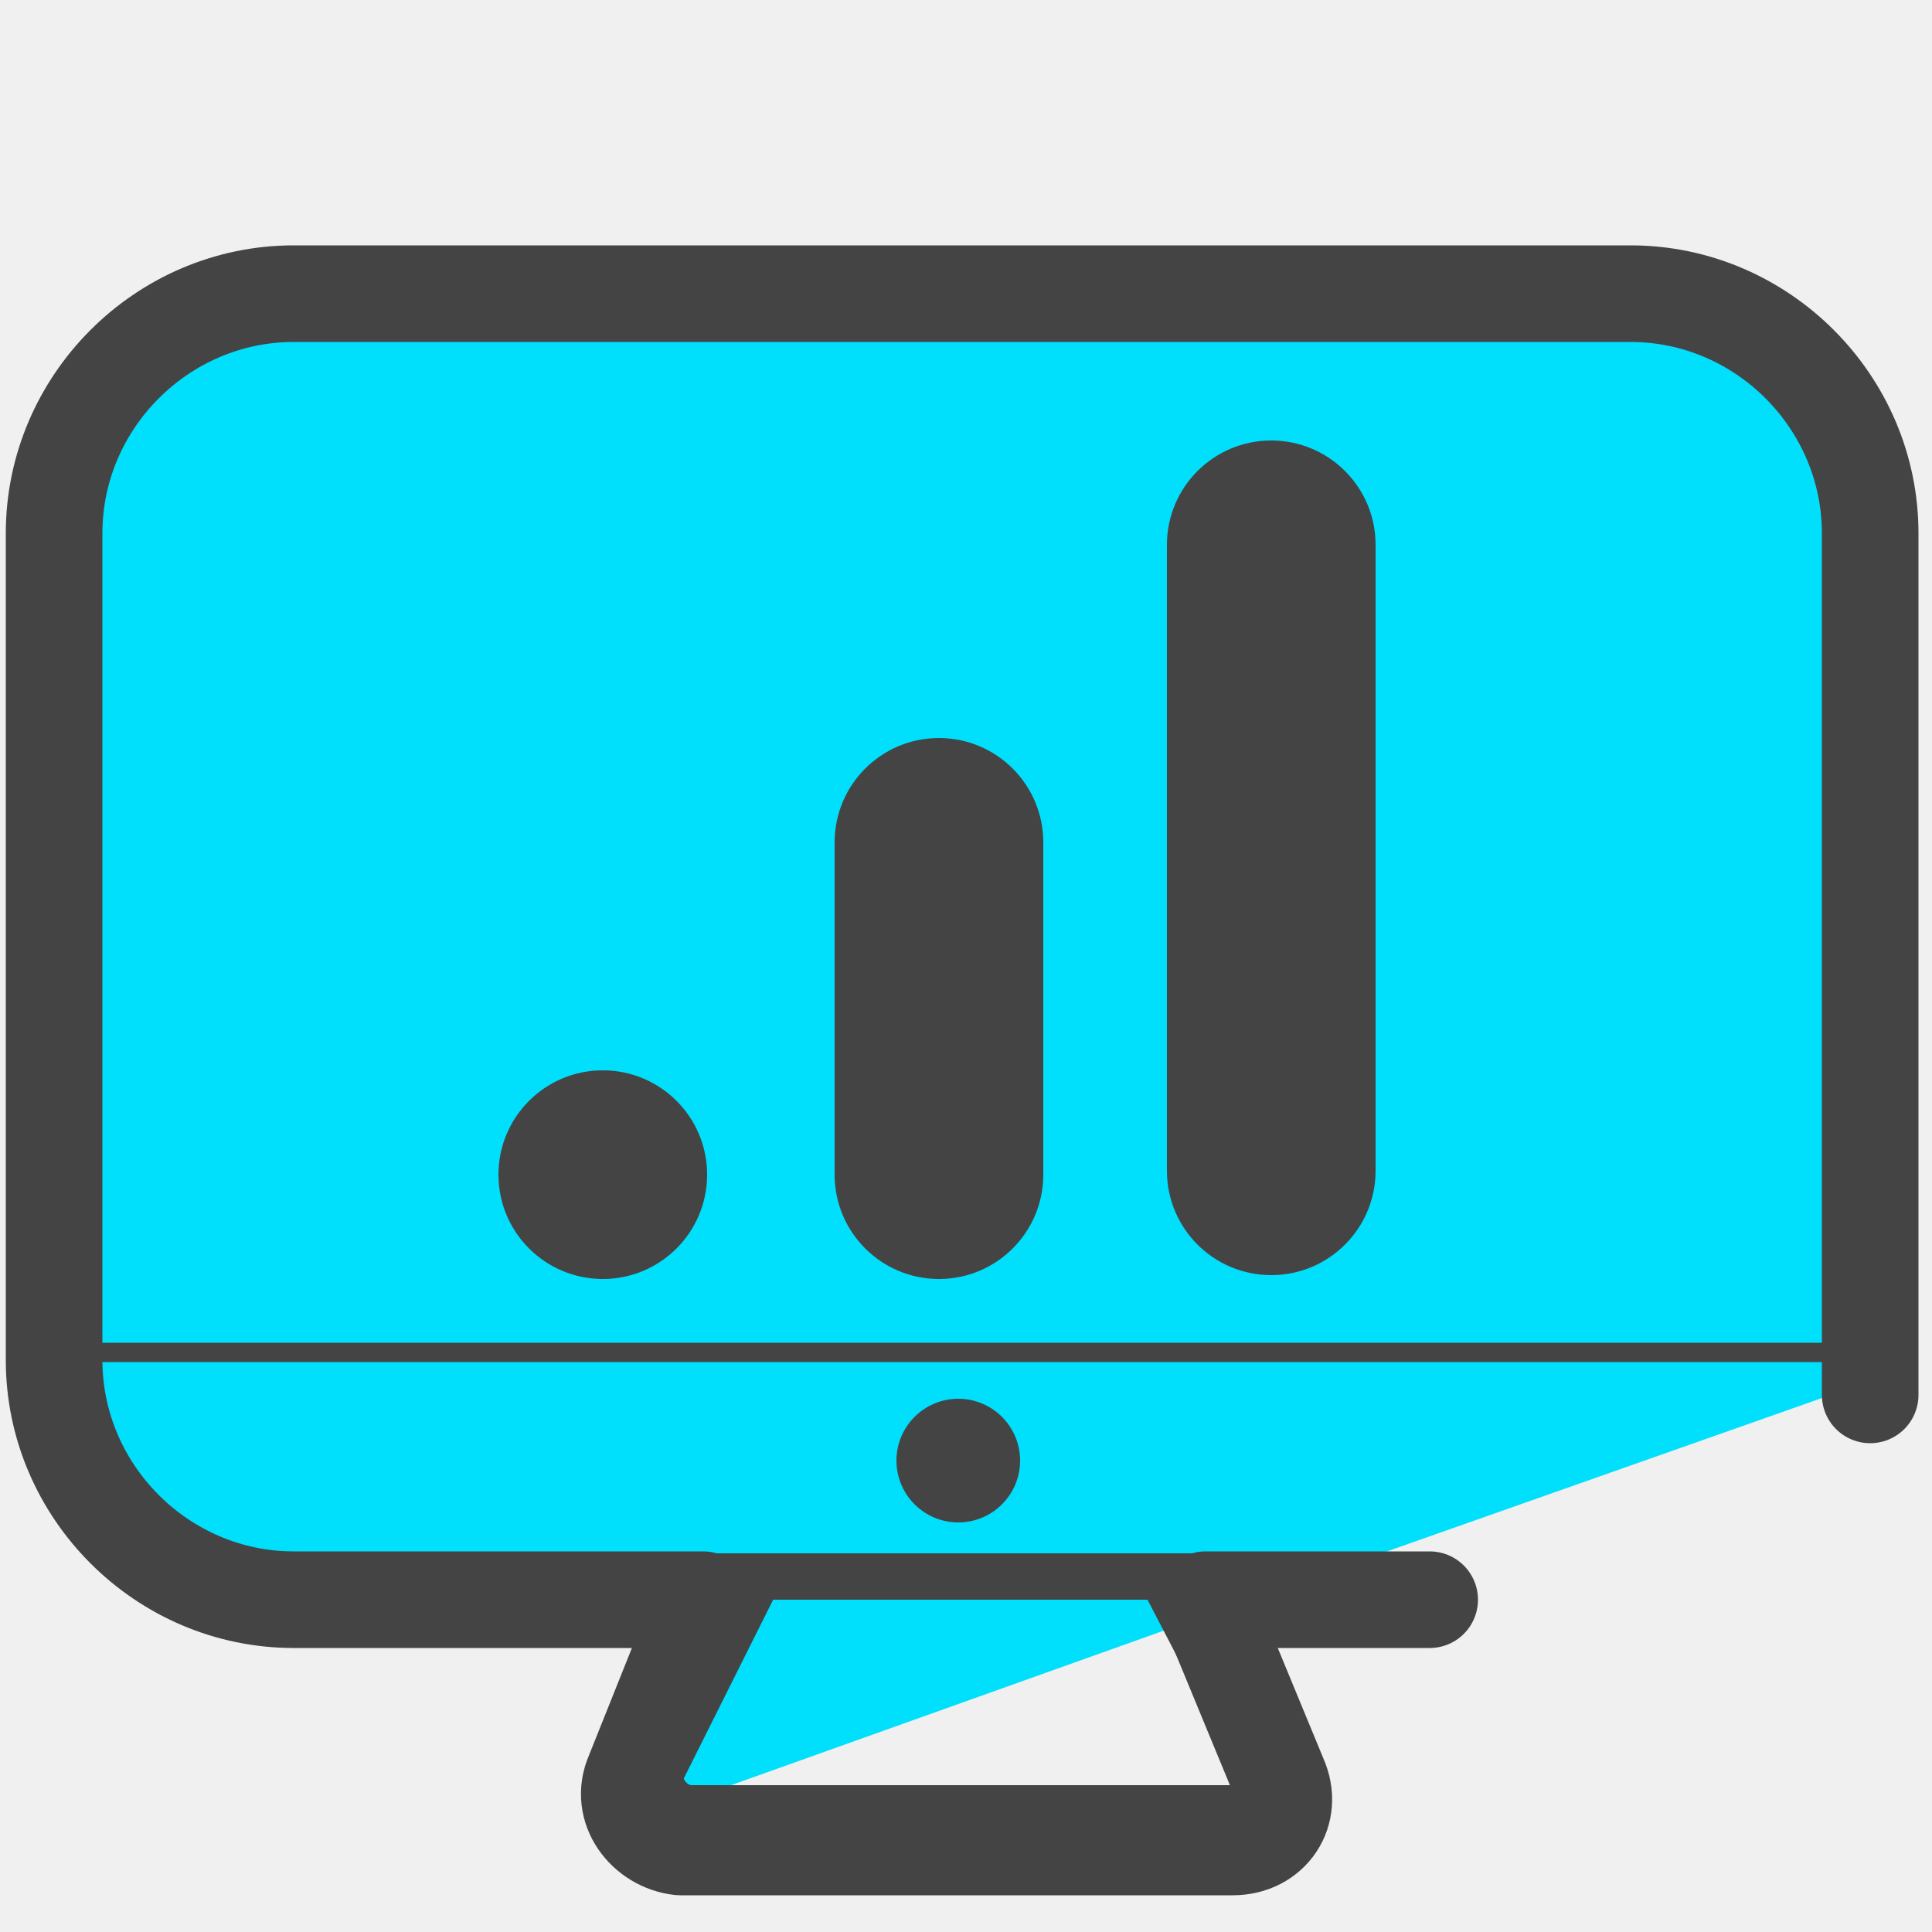
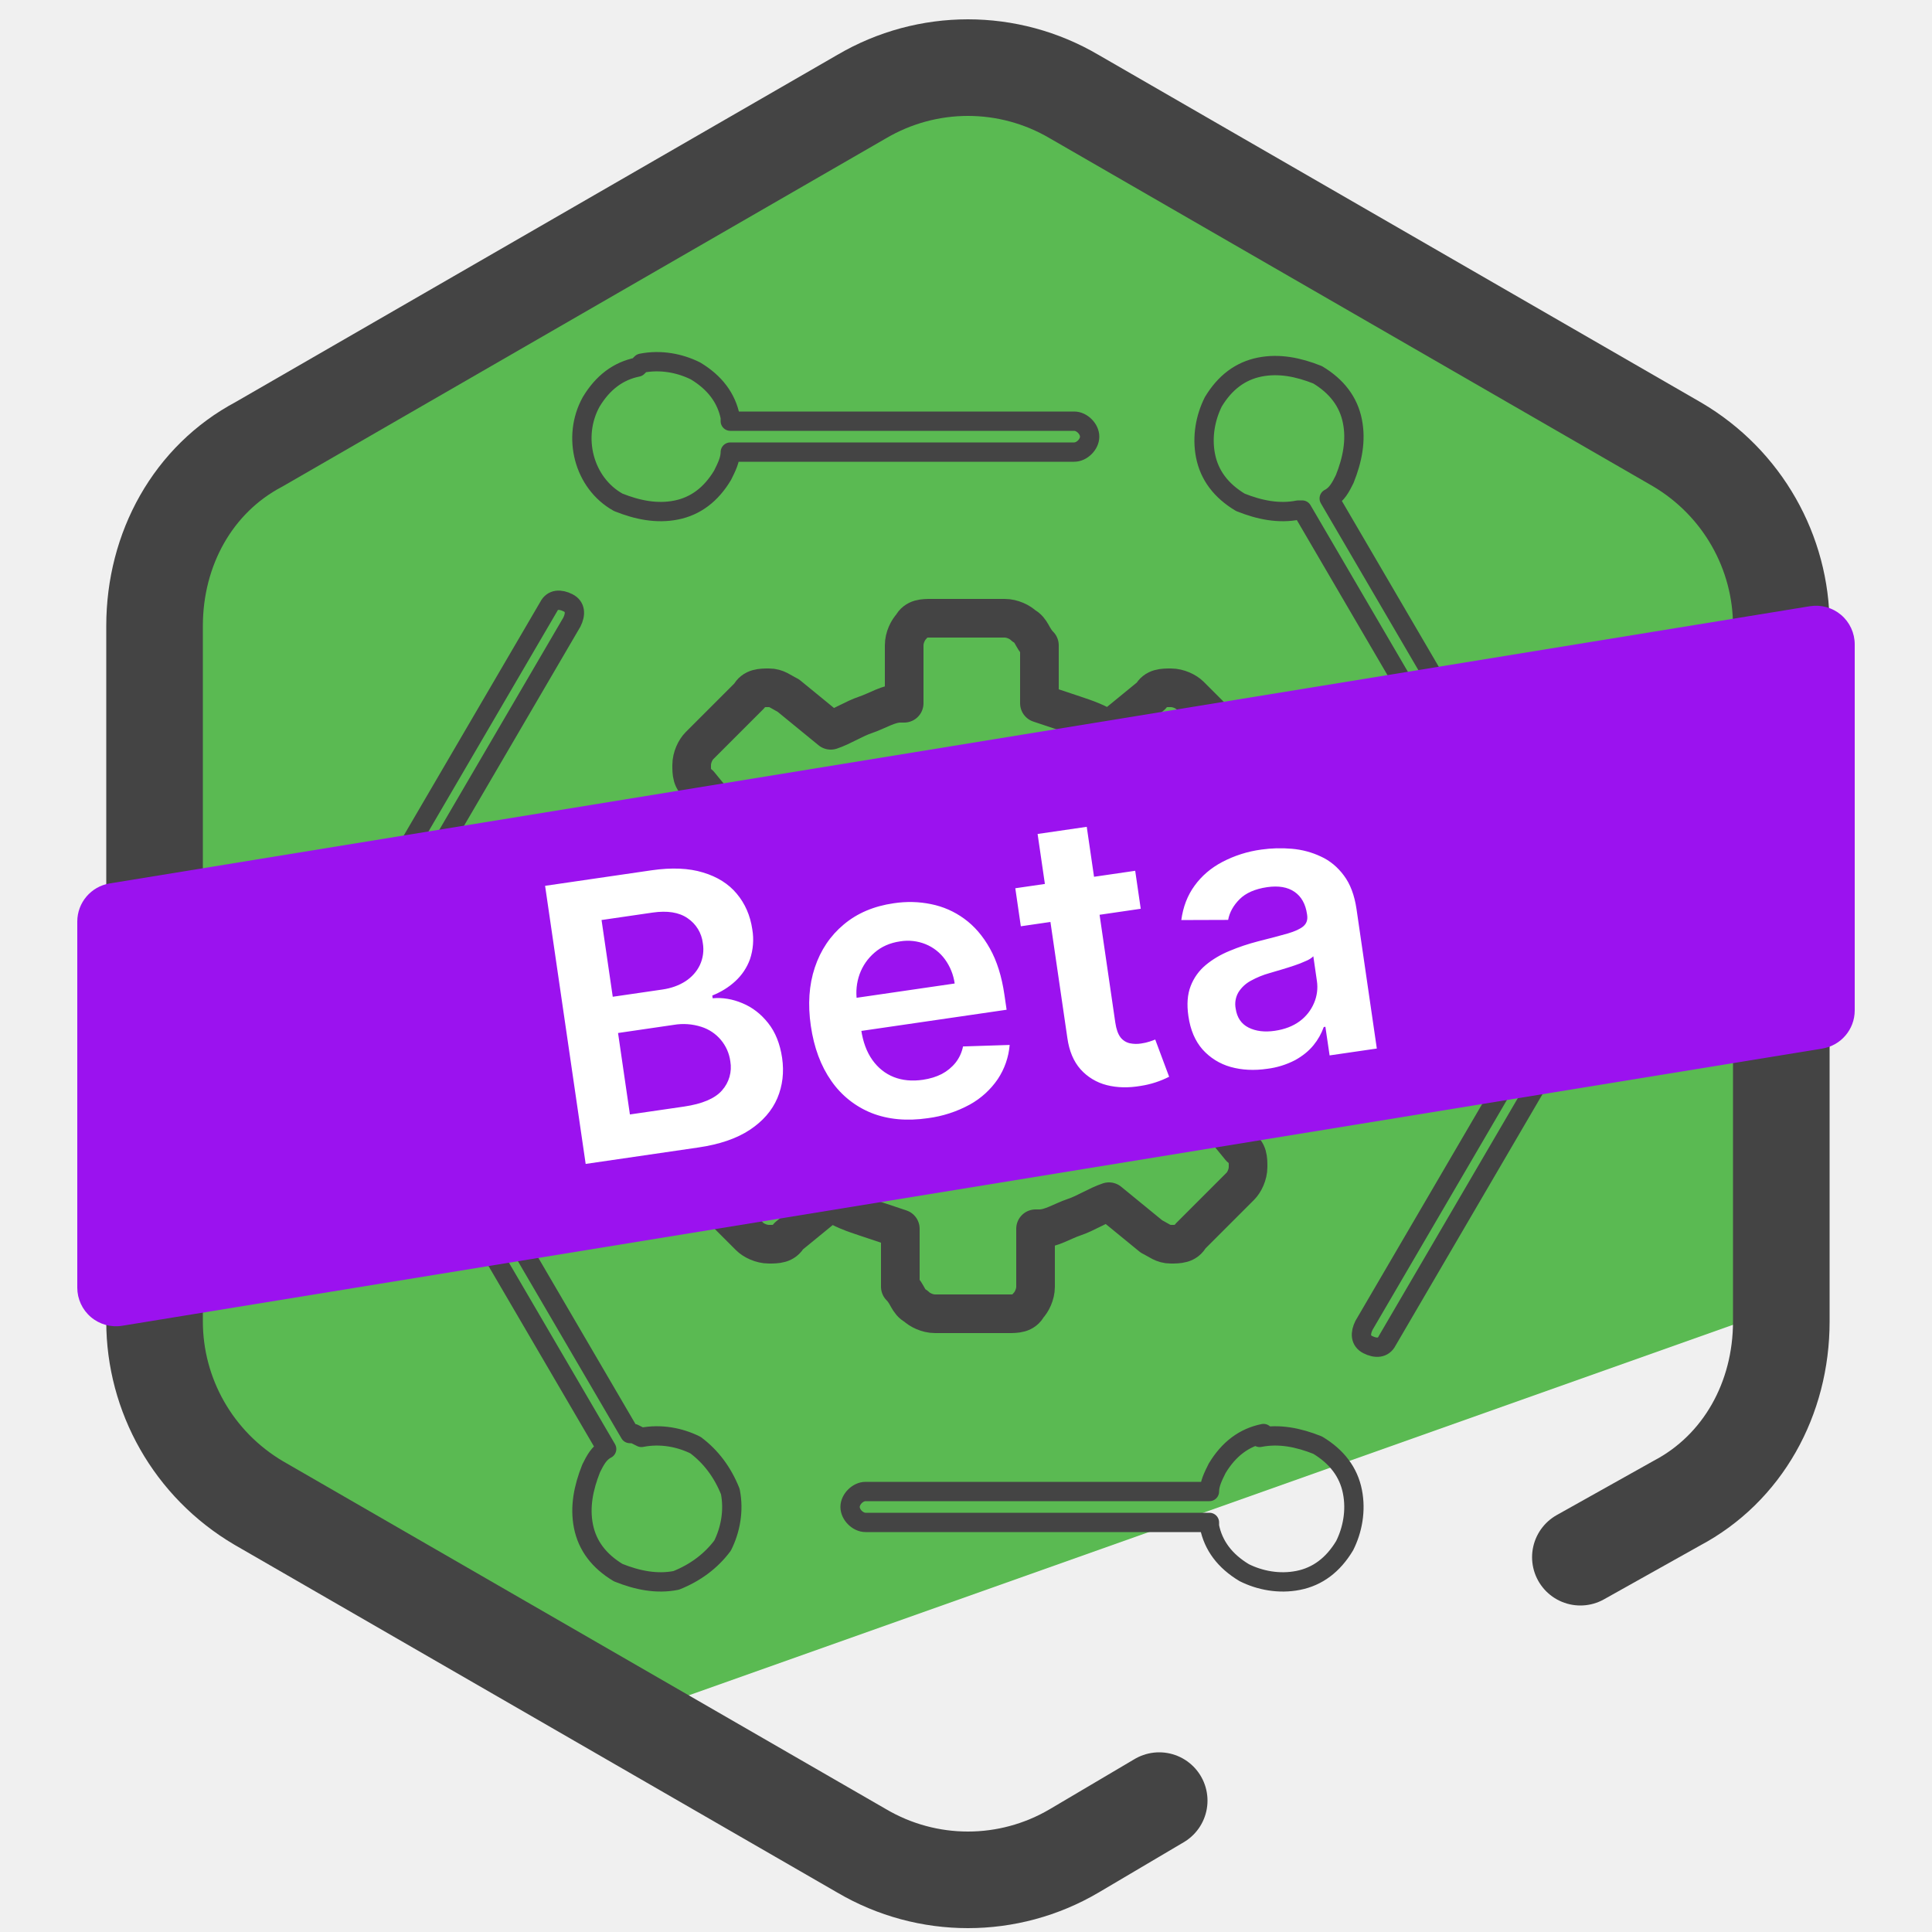
- <svg xmlns="http://www.w3.org/2000/svg" id="Layer_1" version="1.1" viewBox="0 0 50 50">
-   <defs>
-     <style>.st4{fill:#444}</style>
-   </defs>
-   <path fill="#00dffc" d="M44.4 7.7H7.9c-2.9.1-6 1-6 3.9v13.7l-.2 10.1c.4 6.3 7 6.5 15.2 6l.9 5.2 15.4-5.5 15.6-5.5-.2-23.9-4.1-4.2z" />
-   <path fill="none" stroke="#444" stroke-linecap="round" stroke-linejoin="round" d="M32.6 40.7H7c-2.6 0-5.5-2.1-5.5-4.7m30.2 10.7H17.9c-.5 0-.9-.6-.6-1l2.4-4.8H30l2.5 4.8c.2.5-.1 1-.7 1z" />
-   <circle cx="24.8" cy="37.8" r="1.6" class="st4" />
-   <path fill="none" stroke="#444" stroke-linecap="round" stroke-linejoin="round" stroke-width="2.5" d="M48.4 36.1V13.8c0-3.4-2.8-6.2-6.2-6.2H7.6c-3.4 0-6.2 2.8-6.2 6.2v21.4c0 3.4 2.8 6.2 6.2 6.2h10.6l-1.8 4.5c-.4.9.3 1.8 1.2 1.9h14.3c1 0 1.6-.9 1.2-1.8l-1.9-4.6H37" />
-   <path fill="none" stroke="#444" stroke-linecap="round" stroke-linejoin="round" stroke-width=".5" d="M2.4 35h45.4M2 35h8.2" />
-   <rect width="5.4" height="21.6" x="30.3" y="11.5" class="st4" rx="2.7" ry="2.7" transform="rotate(-180 32.95 22.25)" />
-   <rect width="5.4" height="14" x="21.6" y="19" class="st4" rx="2.7" ry="2.7" transform="rotate(-180 24.3 26.05)" />
-   <rect width="5.4" height="5.4" x="12.9" y="27.6" class="st4" rx="2.7" ry="2.7" transform="rotate(180 15.6 30.35)" />
+ <svg xmlns="http://www.w3.org/2000/svg" fill="none" viewBox="0 0 50 50">
+   <path fill="#319327" d="M27.6 19l7.9 2.4-6.7 4.8.1 8.2-6.6-4.9-7.8 2.6 2.7-7.8-4.9-6.6 8.2.2 4.7-6.7 2.4 7.8z" />
+   <path fill="#5ABA52" d="M44.7 12.9l-5.6-3.6-7.7-4.4-6-2.8C22.2 2.1 4 11 4 14.2L3.5 22 4 37.1l11.5 7.6 31-11c.7-.4-.8-18.7-1.8-20.7v-.1z" />
+   <path stroke="#444" stroke-linecap="round" stroke-linejoin="round" stroke-width="2.5" d="M30 46.6l-2.2 1.3c-1.7 1-3.8 1-5.5 0l-15.6-9C5 37.9 4 36.1 4 34.2v-18c0-2 1-3.8 2.7-4.7l15.6-9c1.7-1 3.8-1 5.5 0l15.6 9c1.7 1 2.7 2.8 2.7 4.7v18c0 2-1 3.8-2.7 4.7l-2.5 1.4" />
+   <path stroke="#444" stroke-linecap="round" stroke-linejoin="round" stroke-width=".5" d="M38.8 20.5c.1.2 0 .4-.1.5-.2.1-.4 0-.5-.1l-4.5-7.7h-.1c-.5.1-1 0-1.5-.2-.5-.3-.8-.7-.9-1.2-.1-.5 0-1 .2-1.4.3-.5.7-.8 1.2-.9.5-.1 1 0 1.5.2.5.3.8.7.9 1.2.1.5 0 1-.2 1.5-.1.2-.2.4-.4.5l4.5 7.7-.1-.1zm-28.5 3.2c.3.3.5.6.6 1 .1.5 0 1-.2 1.5-.3.5-.7.8-1.2.9-.5.1-1 0-1.4-.2-.4-.3-.7-.7-.9-1.2-.1-.5 0-1 .2-1.4.3-.4.7-.7 1.2-.9h1.1l4.5-7.7c.1-.2.3-.2.5-.1s.2.3.1.5l-4.5 7.7v-.1zm6.3-14.3c.5-.1 1 0 1.4.2.5.3.8.7.9 1.2v.1h8.9c.2 0 .4.2.4.4s-.2.4-.4.4h-8.9c0 .2-.1.4-.2.6-.3.5-.7.8-1.2.9-.5.1-1 0-1.5-.2-.9-.5-1.2-1.7-.7-2.6.3-.5.7-.8 1.2-.9l.1-.1zM42 23.5c.4.3.7.7.9 1.2.1.5 0 1-.2 1.4-.3.5-.7.8-1.2.9h-1.1l-4.5 7.7c-.1.2-.3.2-.5.1s-.2-.3-.1-.5l4.5-7.7c-.7-.6-.9-1.6-.4-2.4.3-.4.7-.7 1.2-.9.5-.1 1 0 1.4.2zm-9.4 13.7c.5-.1 1 0 1.5.2.5.3.8.7.9 1.2.1.5 0 1-.2 1.4-.3.5-.7.8-1.2.9-.5.1-1 0-1.4-.2-.5-.3-.8-.7-.9-1.2v-.1h-8.9c-.2 0-.4-.2-.4-.4s.2-.4.4-.4h8.9c0-.2.1-.4.2-.6.3-.5.7-.8 1.2-.9l-.1.1zm-16 0c.5-.1 1 0 1.4.2.4.3.7.7.9 1.2.1.5 0 1-.2 1.4-.3.4-.7.7-1.2.9-.5.1-1 0-1.5-.2-.5-.3-.8-.7-.9-1.2-.1-.5 0-1 .2-1.5.1-.2.2-.4.4-.5l-4.5-7.7c-.1-.2 0-.4.1-.5.2-.1.4 0 .5.1l4.5 7.7h.1l.2.1z" clip-rule="evenodd" />
+   <path stroke="#444" stroke-linecap="round" stroke-linejoin="round" d="M25.1 21.6c1 0 1.9.4 2.5 1 .6.6 1 1.5 1 2.5s-.4 1.9-1 2.5c-.6.6-1.5 1-2.5 1s-1.9-.4-2.5-1c-.6-.6-1-1.5-1-2.5s.4-1.9 1-2.5c.6-.6 1.5-1 2.5-1z" clip-rule="evenodd" />
+   <path stroke="#444" stroke-linecap="round" stroke-linejoin="round" d="M24.1 16c-.2 0-.4 0-.5.2-.1.1-.2.3-.2.5v1.5h-.1c-.3 0-.6.2-.9.3-.3.1-.6.3-.9.4l-1.1-.9c-.2-.1-.3-.2-.5-.2s-.4 0-.5.2l-1.3 1.3c-.1.1-.2.3-.2.5s0 .4.2.5l.9 1.1c-.2.3-.3.6-.4.9l-.3.9h-1.5c-.2.2-.4.2-.5.4-.1.1-.2.3-.2.5V26c0 .2 0 .4.2.5.1.1.3.2.5.2h1.5v.1c0 .3.2.6.3.9.1.3.3.6.4.9l-.9 1.1c-.1.2-.2.3-.2.5s0 .4.2.5l1.3 1.3c.1.1.3.2.5.2s.4 0 .5-.2l1.1-.9c.3.2.6.3.9.4l.9.3v1.5c.2.2.2.4.4.5.1.1.3.2.5.2h1.9c.2 0 .4 0 .5-.2.1-.1.2-.3.2-.5v-1.5h.1c.3 0 .6-.2.9-.3.3-.1.6-.3.9-.4l1.1.9c.2.1.3.2.5.2s.4 0 .5-.2l1.3-1.3c.1-.1.2-.3.2-.5s0-.4-.2-.5l-.9-1.1c.2-.3.3-.6.4-.9l.3-.9h1.5c.2-.2.4-.2.5-.4.1-.1.2-.3.2-.5V24c0-.2 0-.4-.2-.5-.1-.1-.3-.2-.5-.2h-1.5v-.1c0-.3-.2-.6-.3-.9-.1-.3-.3-.6-.4-.9l.9-1.1c.1-.2.2-.3.2-.5s0-.4-.2-.5L30.8 18c-.1-.1-.3-.2-.5-.2s-.4 0-.5.2l-1.1.9c-.3-.2-.6-.3-.9-.4l-.9-.3v-1.5c-.2-.2-.2-.4-.4-.5-.1-.1-.3-.2-.5-.2h-1.9z" clip-rule="evenodd" />
+   <path fill="#9B12EF" d="M2 23.85a1 1 0 01.84-.987l44-7.174a1 1 0 011.16.987v9.474a1 1 0 01-.84.987l-44 7.174A1 1 0 012 33.324V23.85z" />
+   <path fill="#fff" d="M15.157 30.122l-1.05-7.197 2.756-.402c.52-.075.964-.056 1.332.057.37.111.662.295.874.551.214.256.347.562.4.918a1.59 1.59 0 01-.06.777 1.432 1.432 0 01-.38.568c-.17.157-.37.28-.595.37l.01.071c.257-.023.514.02.769.128.257.106.479.277.666.513.188.236.308.537.362.902.054.372.013.72-.124 1.044-.138.322-.375.595-.713.819-.339.224-.783.376-1.334.456l-2.913.425zm1.145-1.28l1.402-.204c.473-.07.801-.209.983-.42a.897.897 0 00.214-.749 1.087 1.087 0 00-.751-.895 1.51 1.51 0 00-.718-.05l-1.437.21.307 2.108zm-.444-3.046l1.29-.188c.224-.033.421-.104.59-.212.168-.11.292-.25.373-.417a.96.96 0 00.078-.571.903.903 0 00-.396-.646c-.22-.152-.523-.2-.907-.144l-1.318.192.29 1.986zm8.151 3.143c-.54.078-1.024.034-1.45-.133a2.309 2.309 0 01-1.044-.831c-.272-.387-.449-.862-.531-1.427-.081-.555-.047-1.057.103-1.508.151-.452.401-.824.749-1.114.347-.292.779-.476 1.294-.55.333-.05.654-.041.965.023.313.063.6.188.86.378.261.189.483.446.664.771.181.323.306.721.375 1.194l.057.39-4.424.645-.125-.857 3.205-.467a1.383 1.383 0 00-.253-.627 1.161 1.161 0 00-.498-.39 1.228 1.228 0 00-.664-.073c-.26.038-.48.135-.658.29-.178.153-.308.34-.388.56a1.43 1.43 0 00-.068.688l.109.748c.046.314.142.575.29.783.147.206.332.354.556.443.223.087.473.11.75.07.185-.027.348-.077.49-.15a1.14 1.14 0 00.357-.293.991.991 0 00.193-.42l1.207-.039a1.87 1.87 0 01-.308.885 2.112 2.112 0 01-.723.658 3.1 3.1 0 01-1.09.353zm5.37-6.403l.143.983-3.103.453-.143-.984 3.102-.452zm-2.526-.953l1.272-.185.739 5.067c.025.17.07.298.135.382a.422.422 0 00.237.152.81.81 0 00.296.007c.08-.011.15-.028.215-.049a1.91 1.91 0 00.15-.054l.36.963a2.414 2.414 0 01-.73.236c-.318.055-.612.05-.883-.019a1.353 1.353 0 01-.68-.41c-.18-.203-.294-.474-.341-.812l-.77-5.278zm5.945 6.077c-.342.05-.659.034-.95-.048a1.523 1.523 0 01-.727-.453c-.192-.219-.314-.505-.365-.859-.045-.304-.026-.564.058-.78a1.32 1.32 0 01.39-.545c.178-.148.383-.27.618-.366.237-.1.485-.182.743-.249.311-.078.564-.145.757-.2.192-.056.329-.12.41-.189.083-.072.115-.168.097-.29l-.003-.021c-.038-.265-.147-.459-.325-.58-.178-.123-.415-.163-.71-.12-.311.046-.549.15-.711.312-.161.162-.26.34-.296.535l-1.212.004c.046-.341.16-.638.344-.89.183-.253.422-.458.718-.614a3.058 3.058 0 011.008-.32c.26-.037.523-.044.79-.021.267.023.517.09.75.2.234.106.432.27.596.49.166.22.275.509.328.867l.526 3.613-1.222.178-.109-.741-.042.006a1.572 1.572 0 01-.265.47c-.12.148-.279.278-.478.388a2.133 2.133 0 01-.718.223zm.194-.983c.256-.037.47-.12.643-.247a1.13 1.13 0 00.372-.471 1.05 1.05 0 00.074-.574l-.092-.636a.608.608 0 01-.19.12 2.88 2.88 0 01-.306.12 9.926 9.926 0 01-.34.107l-.292.086a2.24 2.24 0 00-.492.201.855.855 0 00-.319.298.607.607 0 00-.071.42c.034.234.145.398.334.493.188.094.415.122.68.083z" />
</svg>
